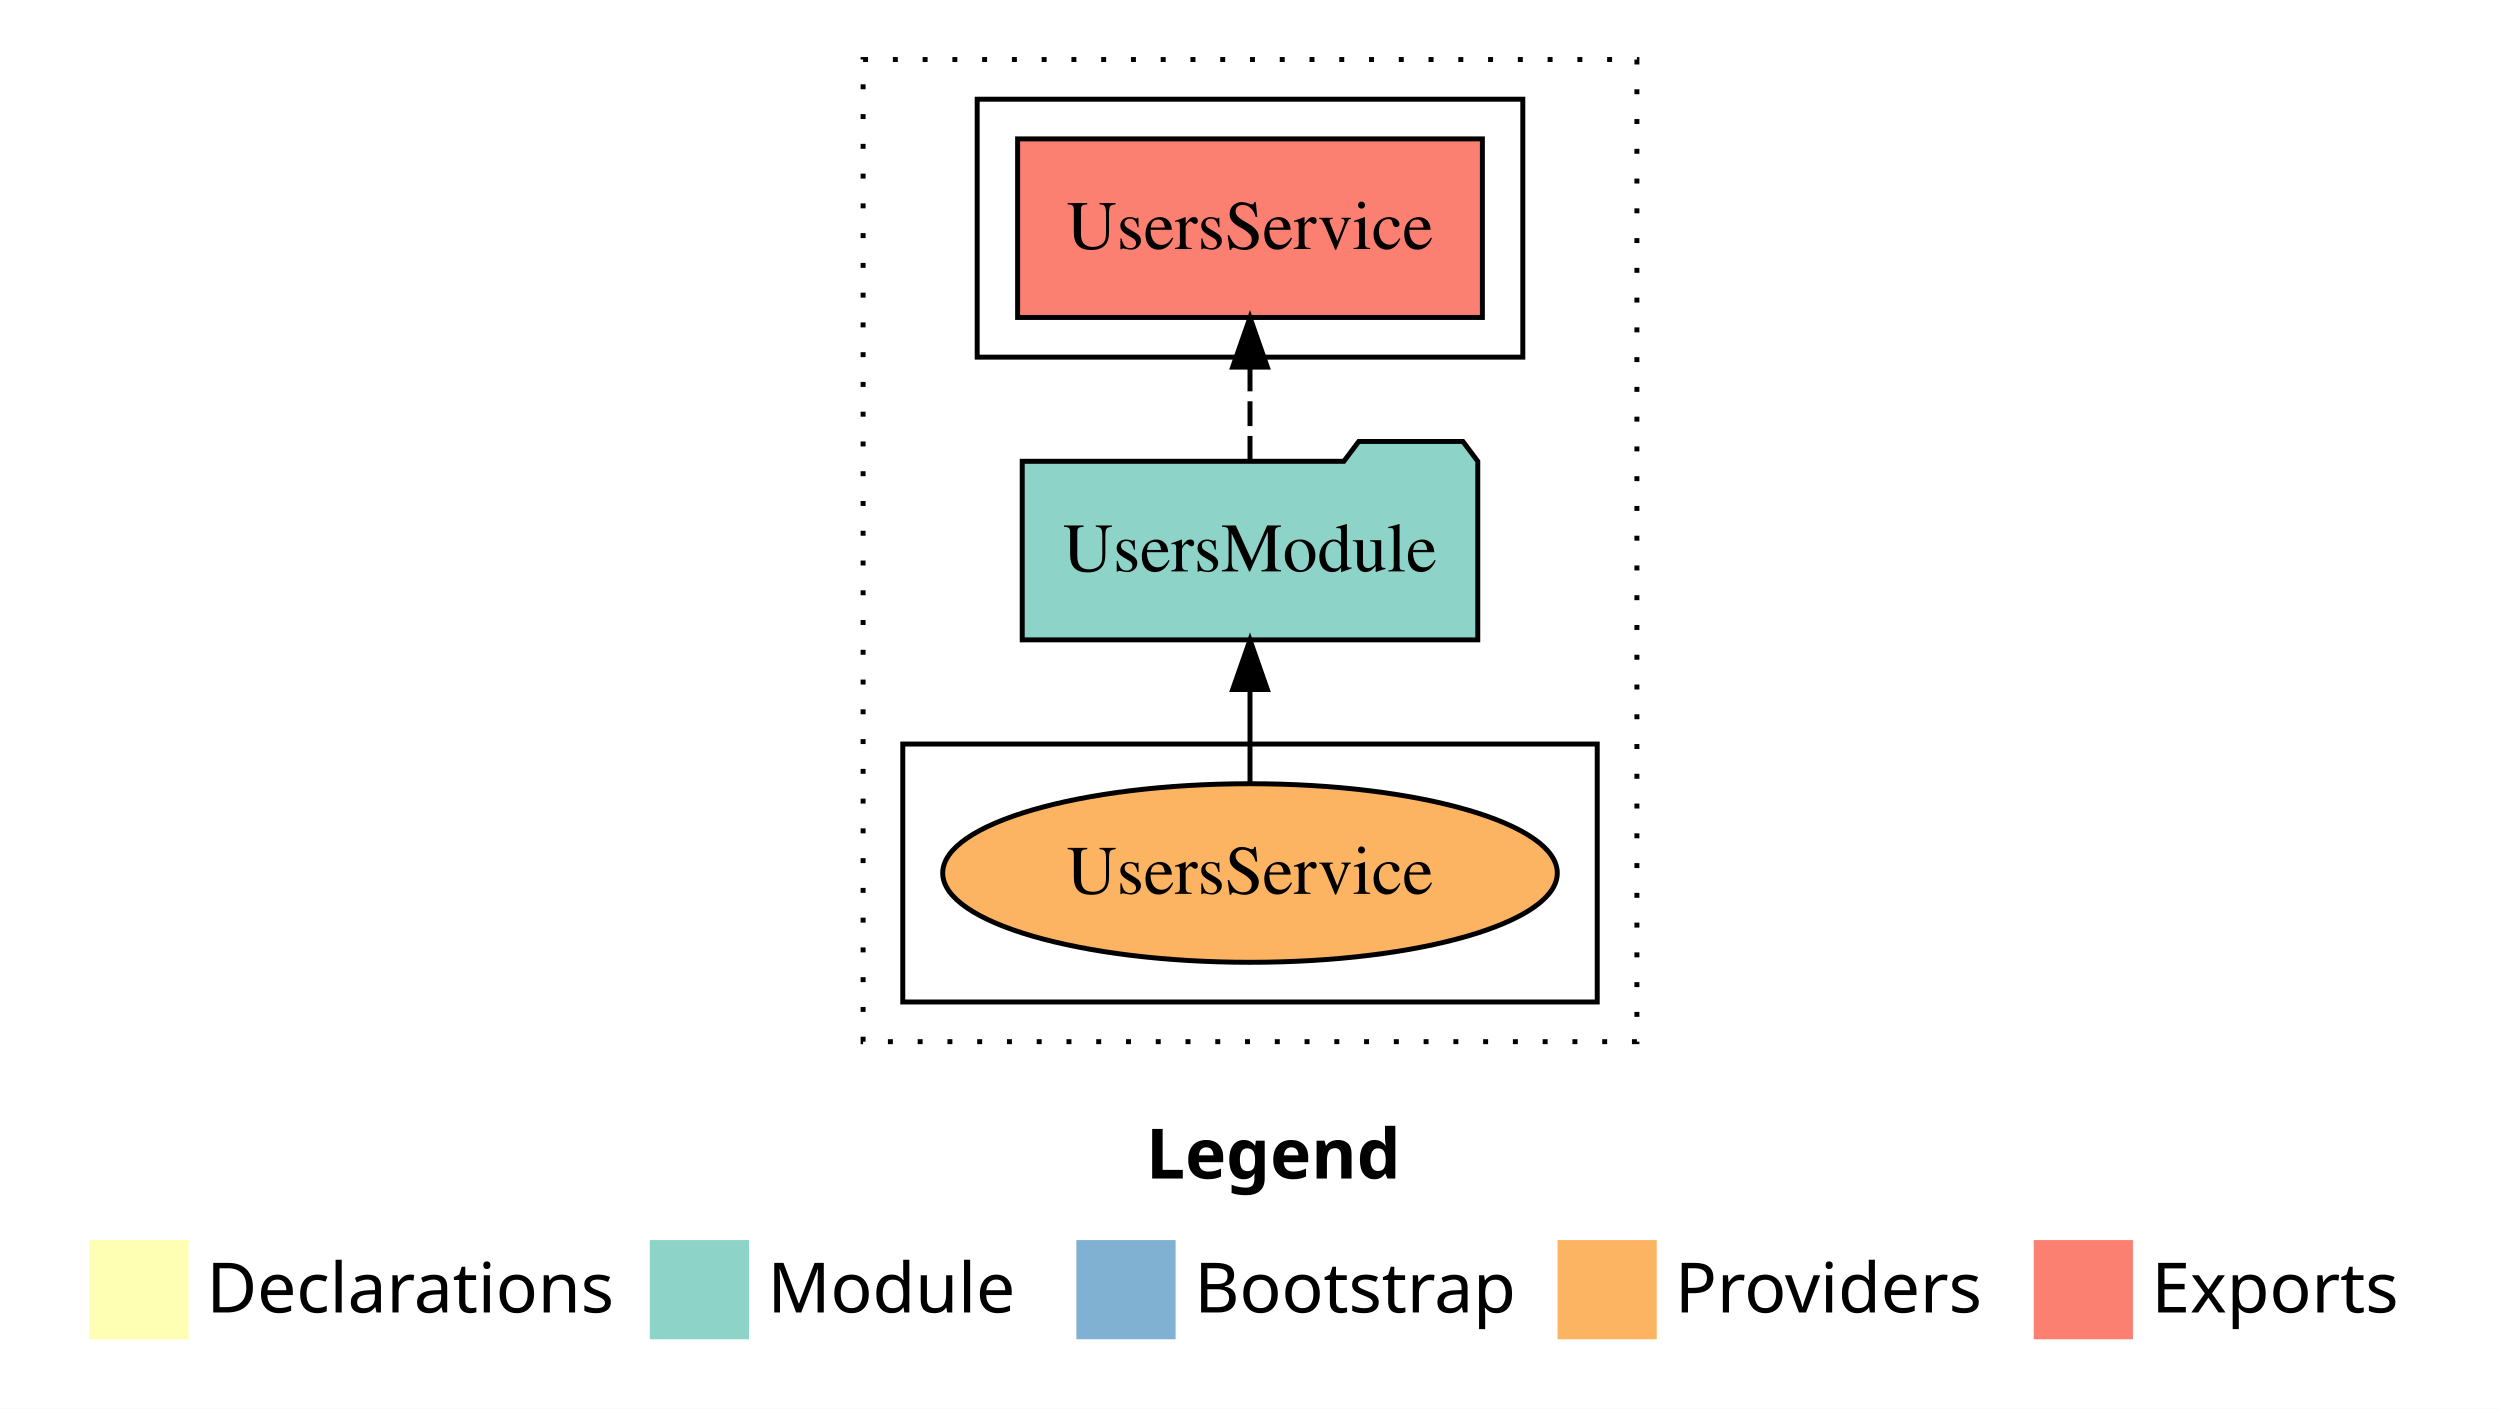
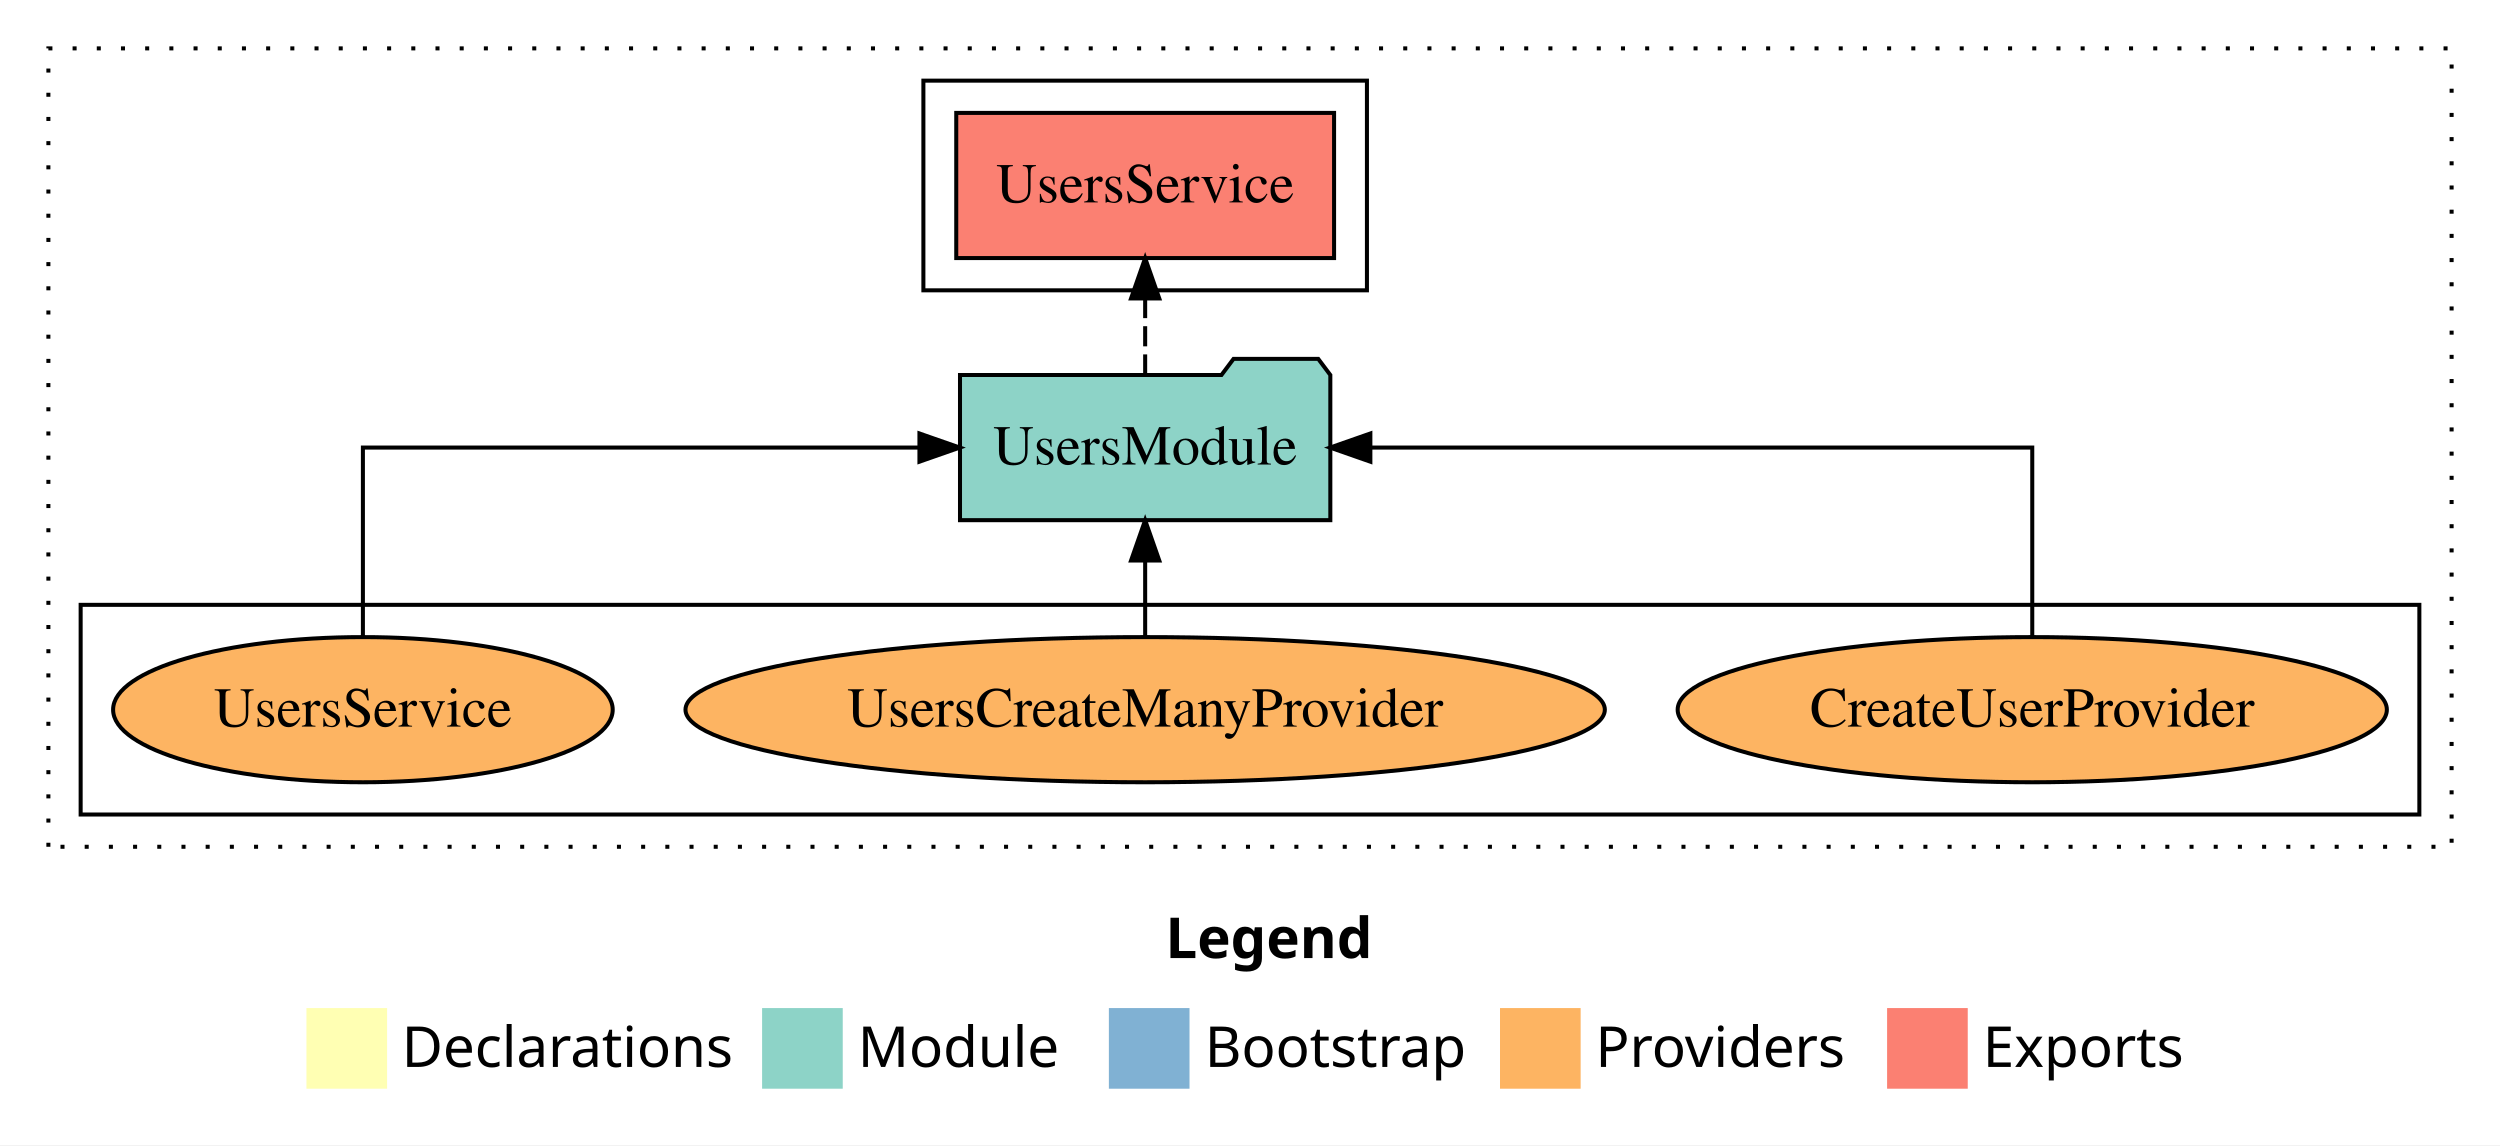
- <svg xmlns="http://www.w3.org/2000/svg" width="504pt" height="284pt" viewBox="0.00 0.00 504.00 284.00">
+ <svg xmlns="http://www.w3.org/2000/svg" width="620pt" height="284pt" viewBox="0.00 0.00 620.00 284.00">
  <g id="graph0" class="graph" transform="scale(1 1) rotate(0) translate(4 280)">
-     <polygon fill="white" stroke="transparent" points="-4,4 -4,-280 500,-280 500,4 -4,4" />
-     <text text-anchor="start" x="227.01" y="-42.4" font-family="Times-12" font-weight="bold" font-size="14.00">Legend</text>
-     <polygon fill="#ffffb3" stroke="transparent" points="14,-10 14,-30 34,-30 34,-10 14,-10" />
-     <text text-anchor="start" x="37.63" y="-15.4" font-family="Times-12" font-size="14.00">  Declarations</text>
-     <polygon fill="#8dd3c7" stroke="transparent" points="127,-10 127,-30 147,-30 147,-10 127,-10" />
-     <text text-anchor="start" x="150.73" y="-15.4" font-family="Times-12" font-size="14.00">  Module</text>
-     <polygon fill="#80b1d3" stroke="transparent" points="213,-10 213,-30 233,-30 233,-10 213,-10" />
-     <text text-anchor="start" x="236.78" y="-15.4" font-family="Times-12" font-size="14.00">  Bootstrap</text>
-     <polygon fill="#fdb462" stroke="transparent" points="310,-10 310,-30 330,-30 330,-10 310,-10" />
-     <text text-anchor="start" x="333.67" y="-15.4" font-family="Times-12" font-size="14.00">  Providers</text>
-     <polygon fill="#fb8072" stroke="transparent" points="406,-10 406,-30 426,-30 426,-10 406,-10" />
-     <text text-anchor="start" x="429.73" y="-15.4" font-family="Times-12" font-size="14.00">  Exports</text>
+     <polygon fill="white" stroke="transparent" points="-4,4 -4,-280 616,-280 616,4 -4,4" />
+     <text text-anchor="start" x="285.01" y="-42.4" font-family="Times-12" font-weight="bold" font-size="14.00">Legend</text>
+     <polygon fill="#ffffb3" stroke="transparent" points="72,-10 72,-30 92,-30 92,-10 72,-10" />
+     <text text-anchor="start" x="95.63" y="-15.4" font-family="Times-12" font-size="14.00">  Declarations</text>
+     <polygon fill="#8dd3c7" stroke="transparent" points="185,-10 185,-30 205,-30 205,-10 185,-10" />
+     <text text-anchor="start" x="208.73" y="-15.4" font-family="Times-12" font-size="14.00">  Module</text>
+     <polygon fill="#80b1d3" stroke="transparent" points="271,-10 271,-30 291,-30 291,-10 271,-10" />
+     <text text-anchor="start" x="294.78" y="-15.4" font-family="Times-12" font-size="14.00">  Bootstrap</text>
+     <polygon fill="#fdb462" stroke="transparent" points="368,-10 368,-30 388,-30 388,-10 368,-10" />
+     <text text-anchor="start" x="391.67" y="-15.4" font-family="Times-12" font-size="14.00">  Providers</text>
+     <polygon fill="#fb8072" stroke="transparent" points="464,-10 464,-30 484,-30 484,-10 464,-10" />
+     <text text-anchor="start" x="487.73" y="-15.4" font-family="Times-12" font-size="14.00">  Exports</text>
    <g id="clust1" class="cluster">
-       <polygon fill="none" stroke="black" stroke-dasharray="1,5" points="170,-70 170,-268 326,-268 326,-70 170,-70" />
+       <polygon fill="none" stroke="black" stroke-dasharray="1,5" points="8,-70 8,-268 604,-268 604,-70 8,-70" />
+     </g>
+     <g id="clust6" class="cluster">
+       <polygon fill="none" stroke="black" points="16,-78 16,-130 596,-130 596,-78 16,-78" />
    </g>
    <g id="clust4" class="cluster">
-       <polygon fill="none" stroke="black" points="193,-208 193,-260 303,-260 303,-208 193,-208" />
-     </g>
-     <g id="clust6" class="cluster">
-       <polygon fill="none" stroke="black" points="178,-78 178,-130 318,-130 318,-78 178,-78" />
+       <polygon fill="none" stroke="black" points="225,-208 225,-260 335,-260 335,-208 225,-208" />
    </g>
    <g id="node1" class="node">
-       <polygon fill="#fb8072" stroke="black" points="294.85,-252 201.15,-252 201.15,-216 294.85,-216 294.85,-252" />
-       <text text-anchor="middle" x="248" y="-229.8" font-family="Times,serif" font-size="14.00">UsersService </text>
+       <polygon fill="#fb8072" stroke="black" points="326.85,-252 233.15,-252 233.15,-216 326.85,-216 326.85,-252" />
+       <text text-anchor="middle" x="280" y="-229.8" font-family="Times,serif" font-size="14.00">UsersService </text>
    </g>
    <g id="node2" class="node">
-       <polygon fill="#8dd3c7" stroke="black" points="293.92,-187 290.92,-191 269.92,-191 266.92,-187 202.08,-187 202.08,-151 293.92,-151 293.92,-187" />
-       <text text-anchor="middle" x="248" y="-164.8" font-family="Times,serif" font-size="14.00">UsersModule</text>
+       <polygon fill="#8dd3c7" stroke="black" points="325.92,-187 322.92,-191 301.92,-191 298.92,-187 234.08,-187 234.08,-151 325.92,-151 325.92,-187" />
+       <text text-anchor="middle" x="280" y="-164.8" font-family="Times,serif" font-size="14.00">UsersModule</text>
    </g>
    <g id="edge1" class="edge">
-       <path fill="none" stroke="black" stroke-dasharray="5,2" d="M248,-187.11C248,-187.11 248,-205.99 248,-205.99" />
-       <polygon fill="black" stroke="black" points="244.5,-205.99 248,-215.99 251.5,-205.99 244.5,-205.99" />
+       <path fill="none" stroke="black" stroke-dasharray="5,2" d="M280,-187.11C280,-187.11 280,-205.99 280,-205.99" />
+       <polygon fill="black" stroke="black" points="276.5,-205.99 280,-215.99 283.5,-205.99 276.5,-205.99" />
    </g>
    <g id="node3" class="node">
-       <ellipse fill="#fdb462" stroke="black" cx="248" cy="-104" rx="61.95" ry="18" />
-       <text text-anchor="middle" x="248" y="-99.8" font-family="Times,serif" font-size="14.00">UsersService</text>
+       <ellipse fill="#fdb462" stroke="black" cx="500" cy="-104" rx="87.94" ry="18" />
+       <text text-anchor="middle" x="500" y="-99.8" font-family="Times,serif" font-size="14.00">CreateUserProvider</text>
    </g>
    <g id="edge2" class="edge">
-       <path fill="none" stroke="black" d="M248,-122.11C248,-122.11 248,-140.99 248,-140.99" />
-       <polygon fill="black" stroke="black" points="244.5,-140.99 248,-150.99 251.5,-140.99 244.5,-140.99" />
+       <path fill="none" stroke="black" d="M500,-122.11C500,-141.34 500,-169 500,-169 500,-169 335.85,-169 335.85,-169" />
+       <polygon fill="black" stroke="black" points="335.85,-165.5 325.85,-169 335.85,-172.5 335.85,-165.5" />
+     </g>
+     <g id="node4" class="node">
+       <ellipse fill="#fdb462" stroke="black" cx="280" cy="-104" rx="114" ry="18" />
+       <text text-anchor="middle" x="280" y="-99.8" font-family="Times,serif" font-size="14.00">UsersCreateManyProvider</text>
+     </g>
+     <g id="edge3" class="edge">
+       <path fill="none" stroke="black" d="M280,-122.11C280,-122.11 280,-140.99 280,-140.99" />
+       <polygon fill="black" stroke="black" points="276.5,-140.99 280,-150.99 283.5,-140.99 276.5,-140.99" />
+     </g>
+     <g id="node5" class="node">
+       <ellipse fill="#fdb462" stroke="black" cx="86" cy="-104" rx="61.95" ry="18" />
+       <text text-anchor="middle" x="86" y="-99.8" font-family="Times,serif" font-size="14.00">UsersService</text>
+     </g>
+     <g id="edge4" class="edge">
+       <path fill="none" stroke="black" d="M86,-122.11C86,-141.34 86,-169 86,-169 86,-169 224.02,-169 224.02,-169" />
+       <polygon fill="black" stroke="black" points="224.02,-172.5 234.02,-169 224.02,-165.5 224.02,-172.5" />
    </g>
  </g>
</svg>
